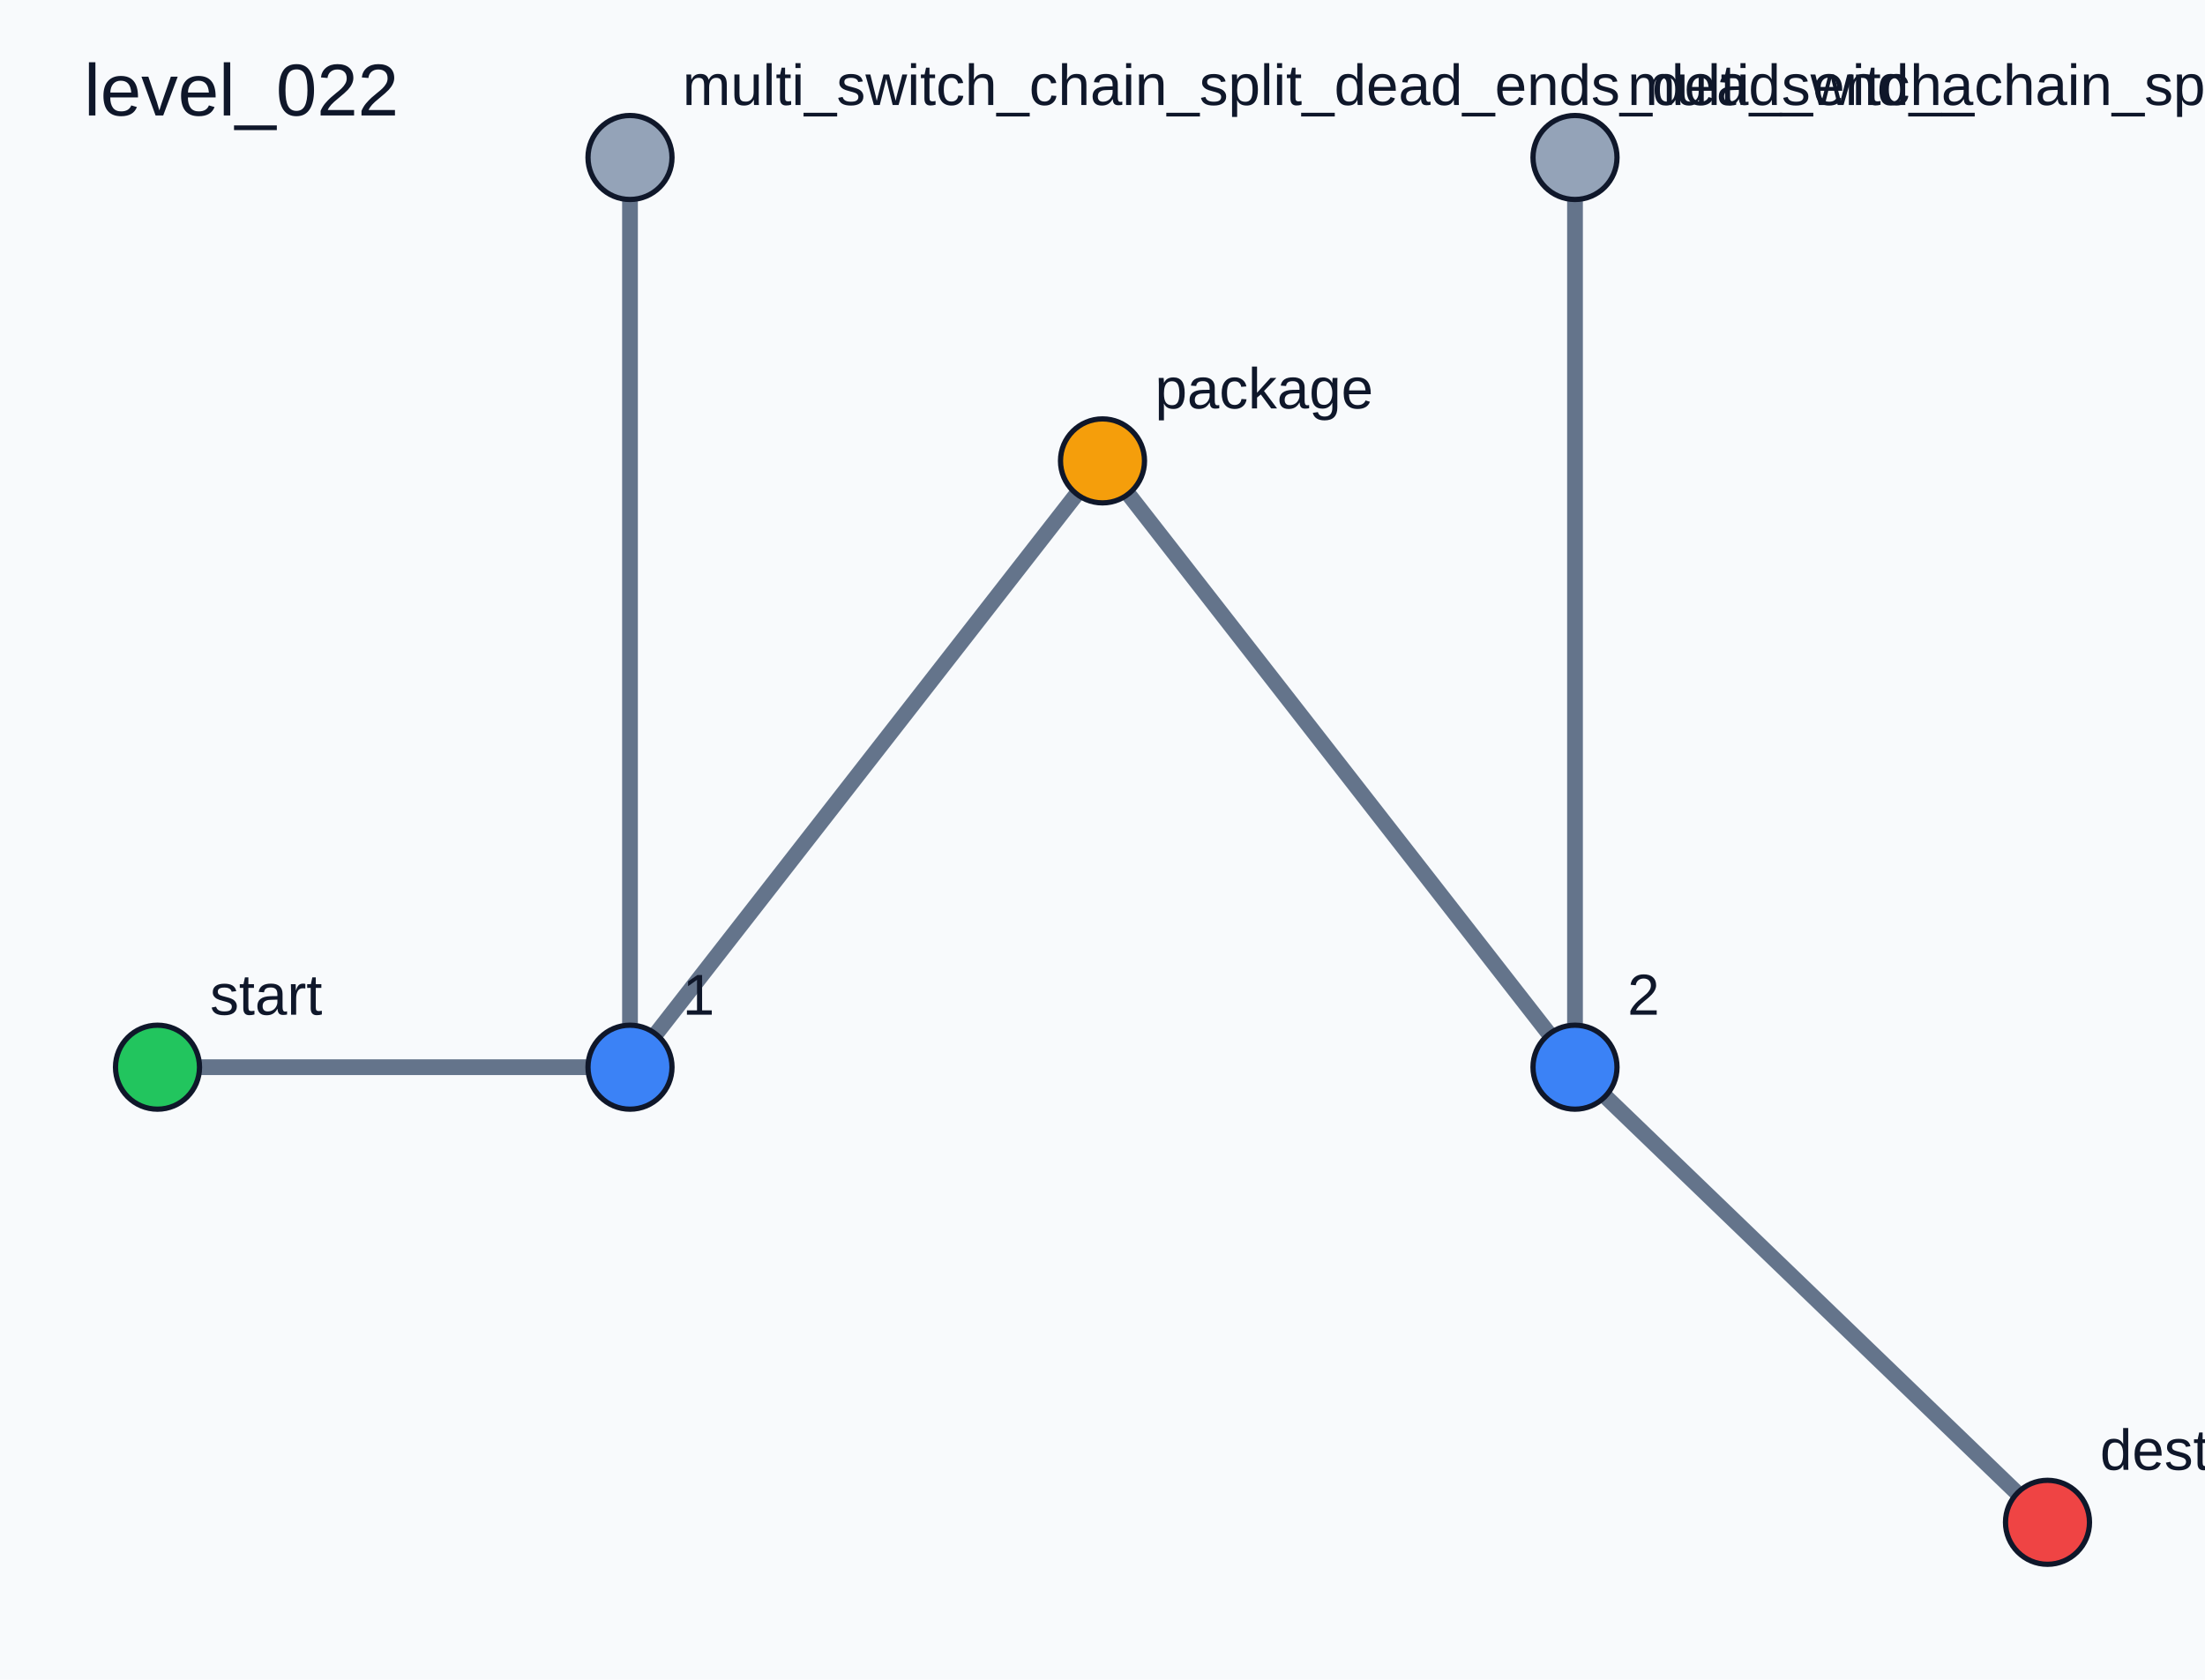
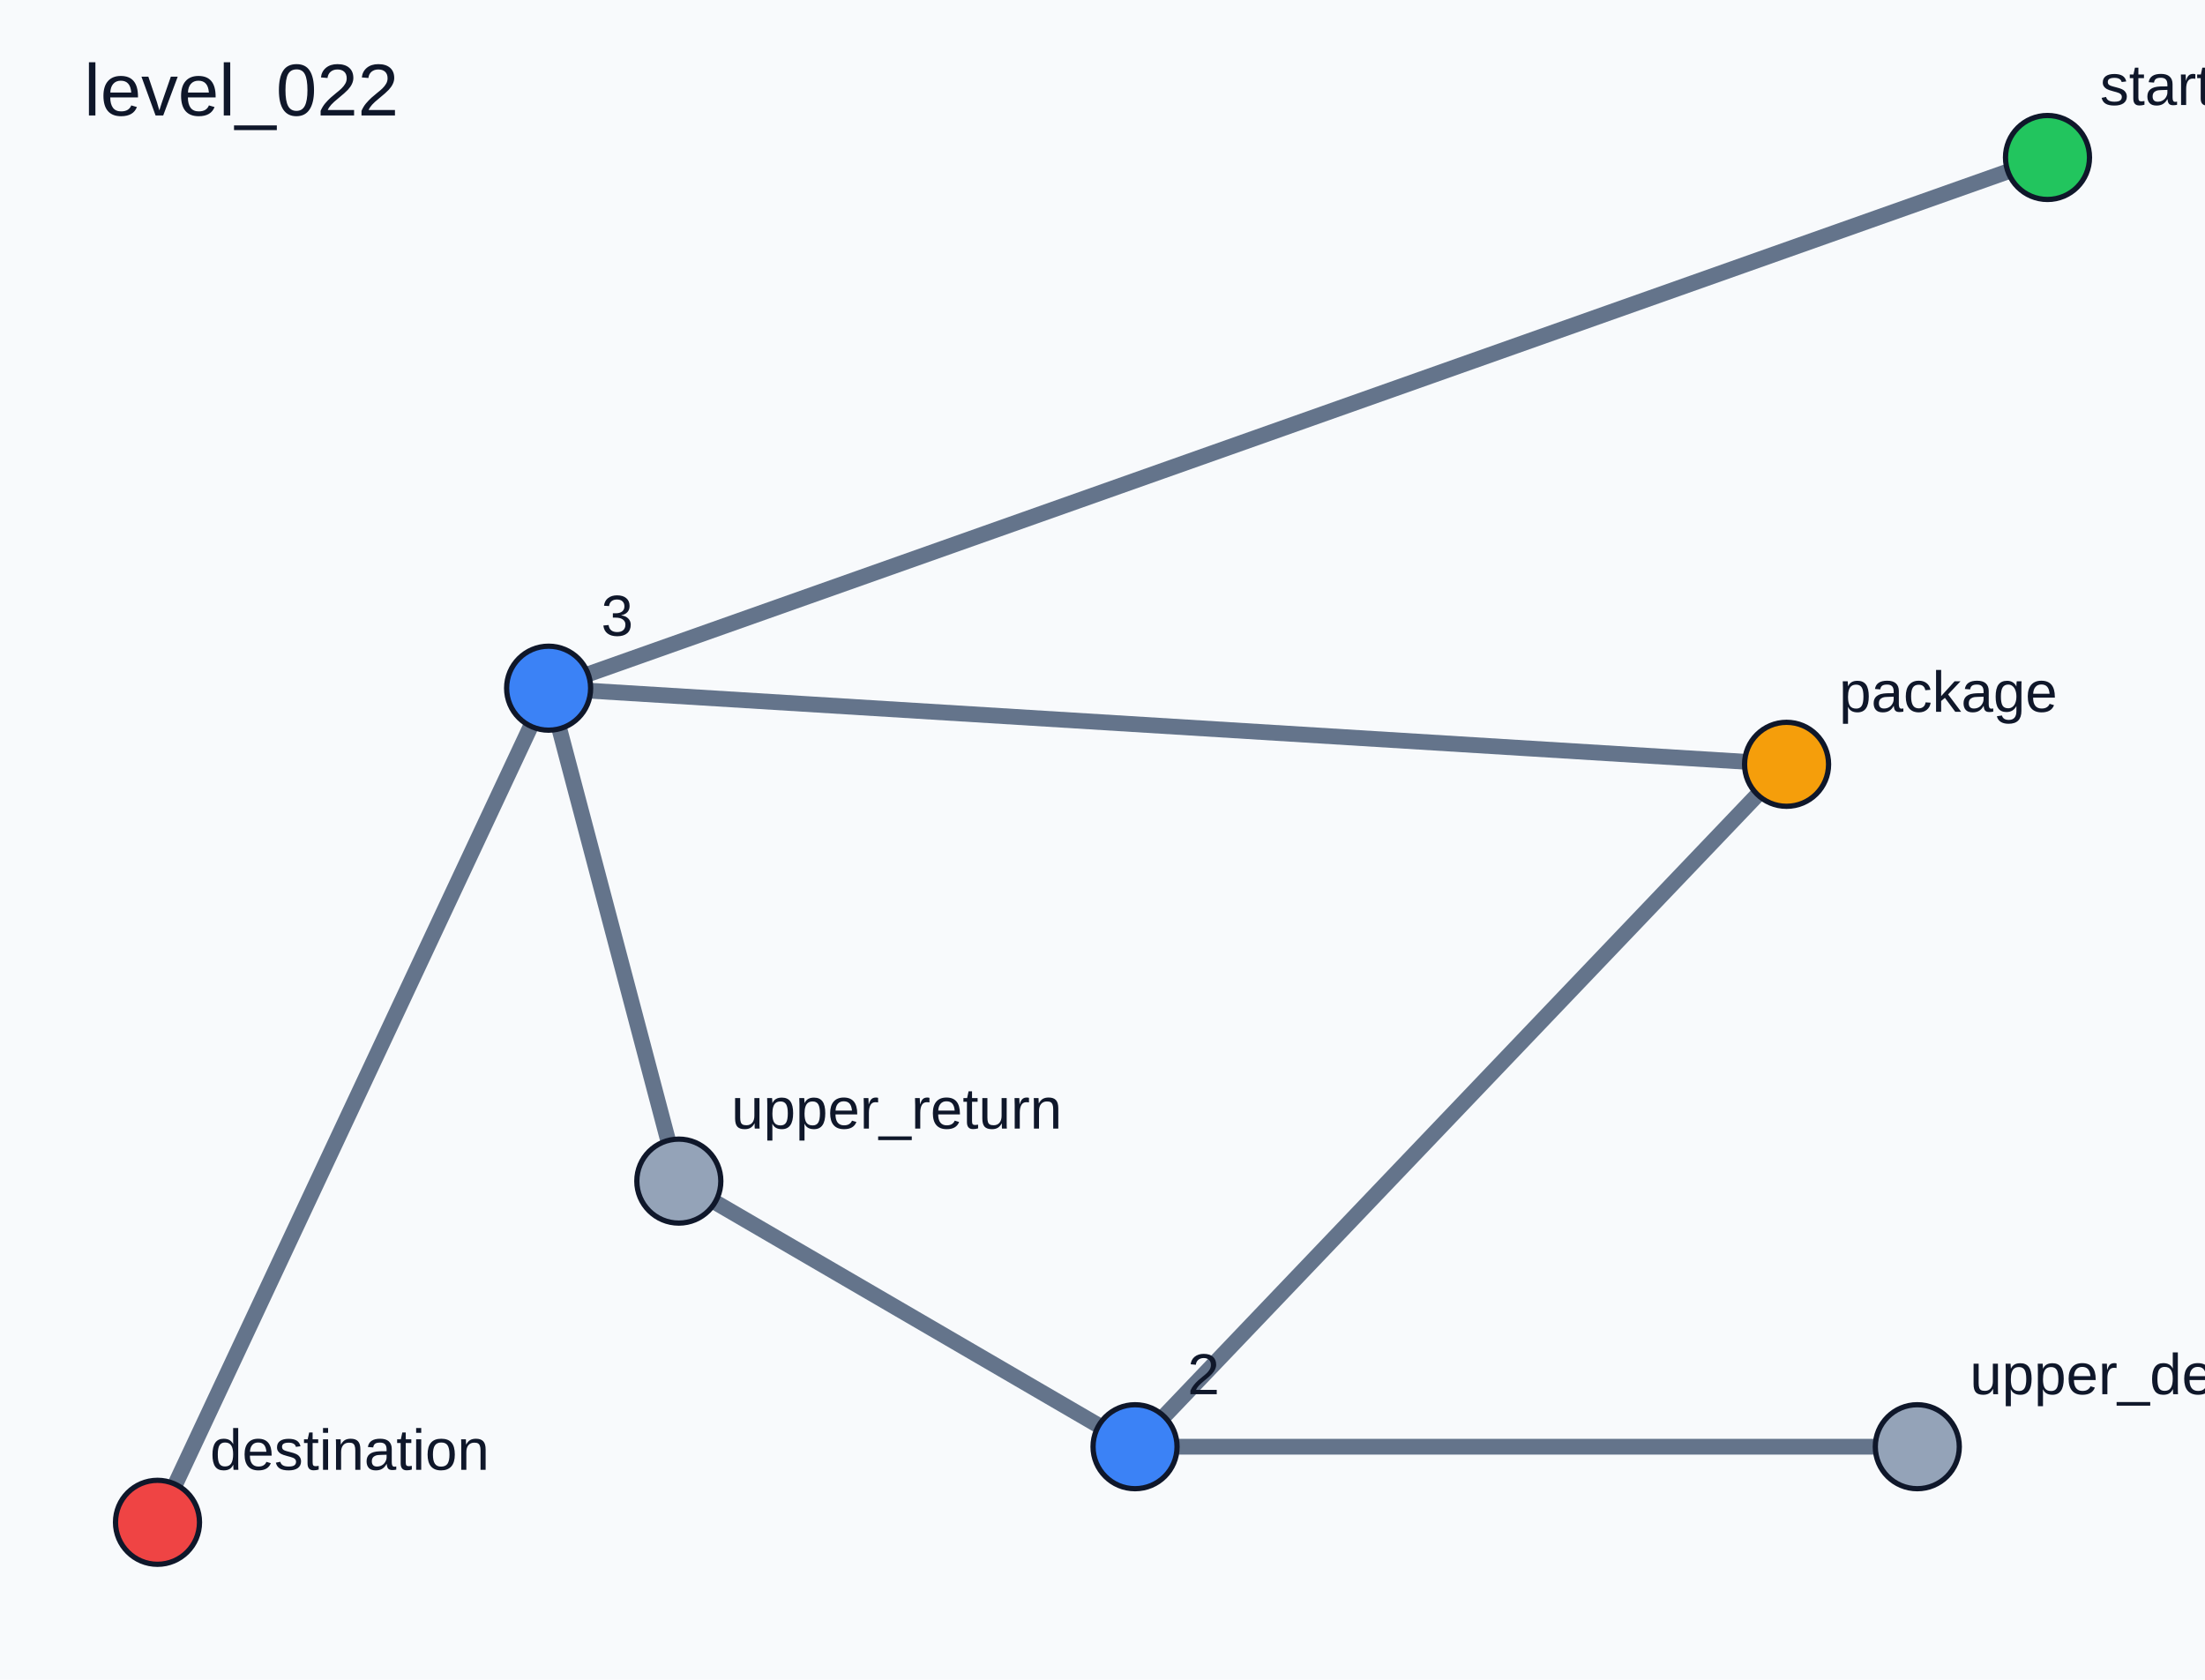
<svg xmlns="http://www.w3.org/2000/svg" width="420" height="320" viewBox="0 0 420 320">
  <rect width="100%" height="100%" fill="#f8fafc" />
  <text x="16" y="22" font-family="Arial" font-size="14" fill="#0f172a">level_022</text>
-   <line x1="30.0" y1="203.3" x2="120.0" y2="203.3" stroke="#64748b" stroke-width="3" />
-   <line x1="120.0" y1="203.3" x2="120.0" y2="30.0" stroke="#64748b" stroke-width="3" />
-   <line x1="120.0" y1="203.3" x2="210.0" y2="87.8" stroke="#64748b" stroke-width="3" />
-   <line x1="210.0" y1="87.8" x2="300.0" y2="203.3" stroke="#64748b" stroke-width="3" />
-   <line x1="300.0" y1="203.3" x2="300.0" y2="30.0" stroke="#64748b" stroke-width="3" />
-   <line x1="300.0" y1="203.3" x2="390.0" y2="290.0" stroke="#64748b" stroke-width="3" />
-   <circle cx="30.0" cy="203.3" r="8" fill="#22c55e" stroke="#0f172a" stroke-width="1" />
-   <text x="40.0" y="193.3" font-family="Arial" font-size="11" fill="#0f172a">start</text>
-   <circle cx="120.0" cy="203.3" r="8" fill="#3b82f6" stroke="#0f172a" stroke-width="1" />
-   <text x="130.0" y="193.3" font-family="Arial" font-size="11" fill="#0f172a">1</text>
-   <circle cx="210.0" cy="87.8" r="8" fill="#f59e0b" stroke="#0f172a" stroke-width="1" />
-   <text x="220.0" y="77.8" font-family="Arial" font-size="11" fill="#0f172a">package</text>
-   <circle cx="300.0" cy="203.3" r="8" fill="#3b82f6" stroke="#0f172a" stroke-width="1" />
-   <text x="310.0" y="193.3" font-family="Arial" font-size="11" fill="#0f172a">2</text>
-   <circle cx="390.0" cy="290.0" r="8" fill="#ef4444" stroke="#0f172a" stroke-width="1" />
-   <text x="400.0" y="280.0" font-family="Arial" font-size="11" fill="#0f172a">destination</text>
-   <circle cx="120.0" cy="30.0" r="8" fill="#94a3b8" stroke="#0f172a" stroke-width="1" />
-   <text x="130.0" y="20.0" font-family="Arial" font-size="11" fill="#0f172a">multi_switch_chain_split_dead_ends_dead_end_a</text>
-   <circle cx="300.0" cy="30.0" r="8" fill="#94a3b8" stroke="#0f172a" stroke-width="1" />
-   <text x="310.0" y="20.0" font-family="Arial" font-size="11" fill="#0f172a">multi_switch_chain_split_dead_ends_dead_end_b</text>
+   <line x1="390.0" y1="30.0" x2="104.5" y2="131.1" stroke="#64748b" stroke-width="3" />
+   <line x1="104.5" y1="131.1" x2="30.0" y2="290.0" stroke="#64748b" stroke-width="3" />
+   <line x1="104.5" y1="131.1" x2="340.3" y2="145.6" stroke="#64748b" stroke-width="3" />
+   <line x1="340.3" y1="145.6" x2="216.2" y2="275.6" stroke="#64748b" stroke-width="3" />
+   <line x1="216.2" y1="275.6" x2="365.2" y2="275.6" stroke="#64748b" stroke-width="3" />
+   <line x1="216.2" y1="275.6" x2="129.3" y2="225.0" stroke="#64748b" stroke-width="3" />
+   <line x1="129.3" y1="225.0" x2="104.5" y2="131.1" stroke="#64748b" stroke-width="3" />
+   <circle cx="390.0" cy="30.0" r="8" fill="#22c55e" stroke="#0f172a" stroke-width="1" />
+   <text x="400.0" y="20.0" font-family="Arial" font-size="11" fill="#0f172a">start</text>
+   <circle cx="104.5" cy="131.1" r="8" fill="#3b82f6" stroke="#0f172a" stroke-width="1" />
+   <text x="114.5" y="121.1" font-family="Arial" font-size="11" fill="#0f172a">3</text>
+   <circle cx="340.3" cy="145.6" r="8" fill="#f59e0b" stroke="#0f172a" stroke-width="1" />
+   <text x="350.3" y="135.6" font-family="Arial" font-size="11" fill="#0f172a">package</text>
+   <circle cx="216.2" cy="275.6" r="8" fill="#3b82f6" stroke="#0f172a" stroke-width="1" />
+   <text x="226.2" y="265.6" font-family="Arial" font-size="11" fill="#0f172a">2</text>
+   <circle cx="129.3" cy="225.0" r="8" fill="#94a3b8" stroke="#0f172a" stroke-width="1" />
+   <text x="139.3" y="215.0" font-family="Arial" font-size="11" fill="#0f172a">upper_return</text>
+   <circle cx="30.0" cy="290.0" r="8" fill="#ef4444" stroke="#0f172a" stroke-width="1" />
+   <text x="40.0" y="280.0" font-family="Arial" font-size="11" fill="#0f172a">destination</text>
+   <circle cx="365.2" cy="275.6" r="8" fill="#94a3b8" stroke="#0f172a" stroke-width="1" />
+   <text x="375.2" y="265.6" font-family="Arial" font-size="11" fill="#0f172a">upper_dead_end</text>
</svg>
